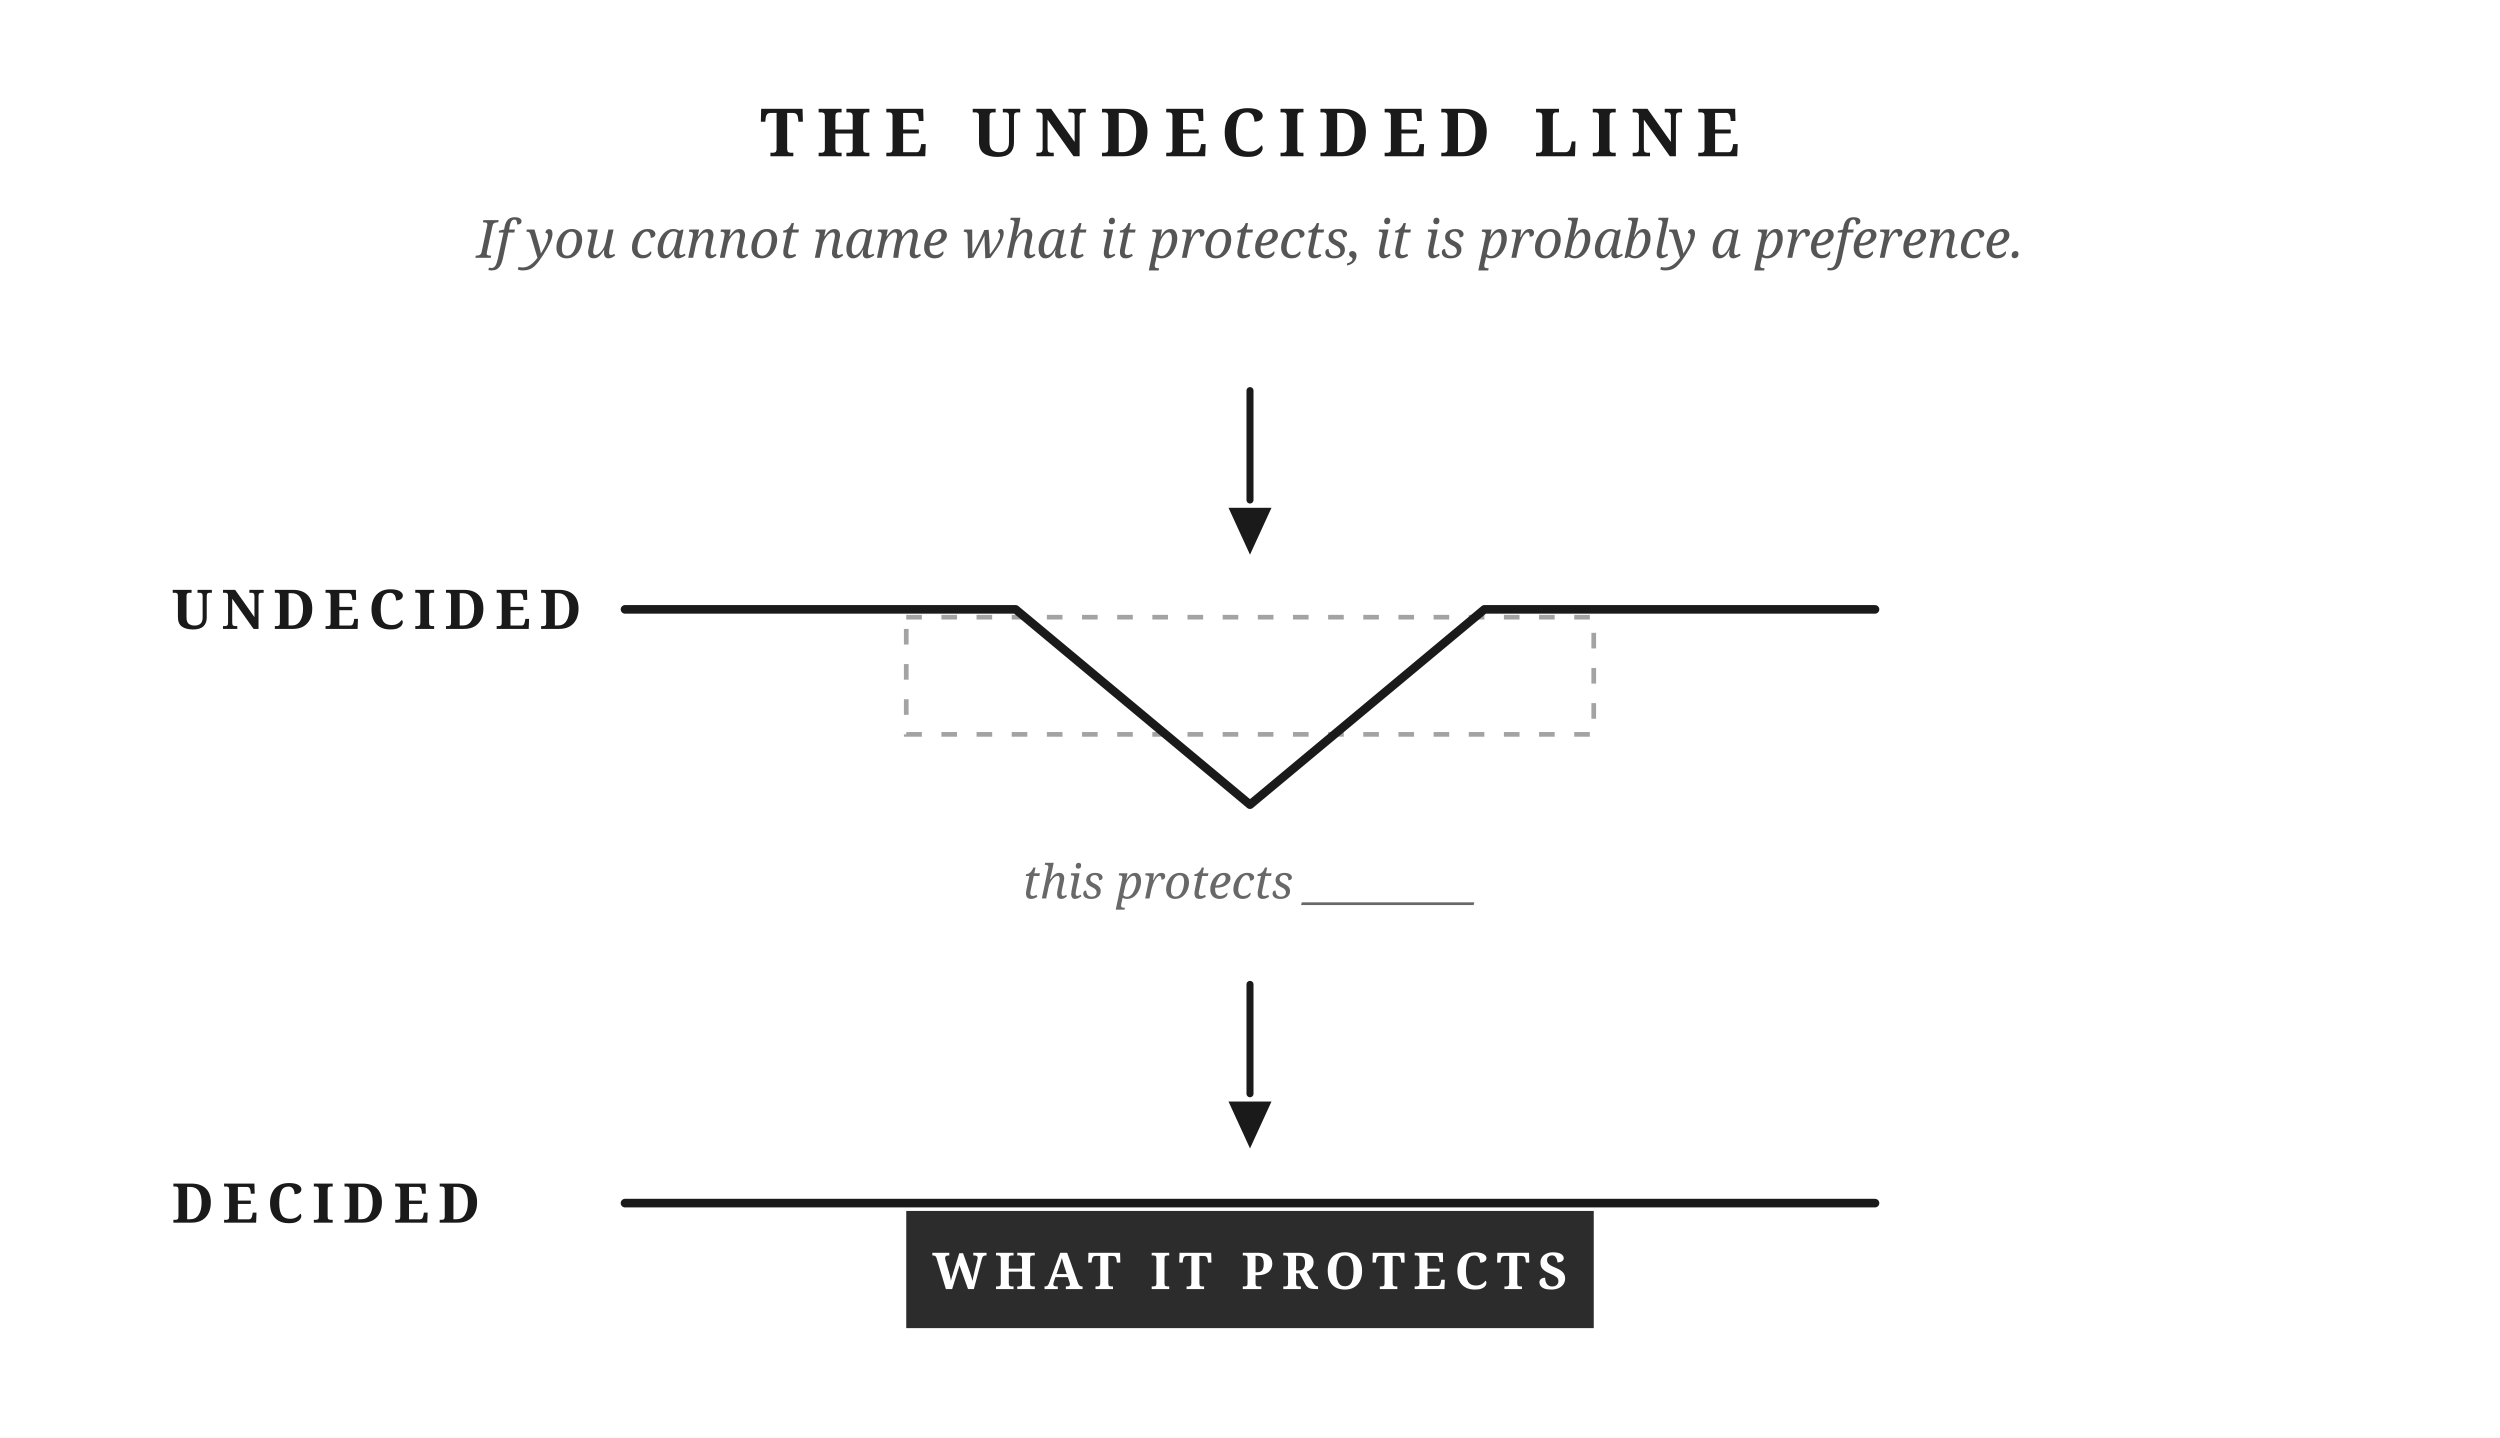
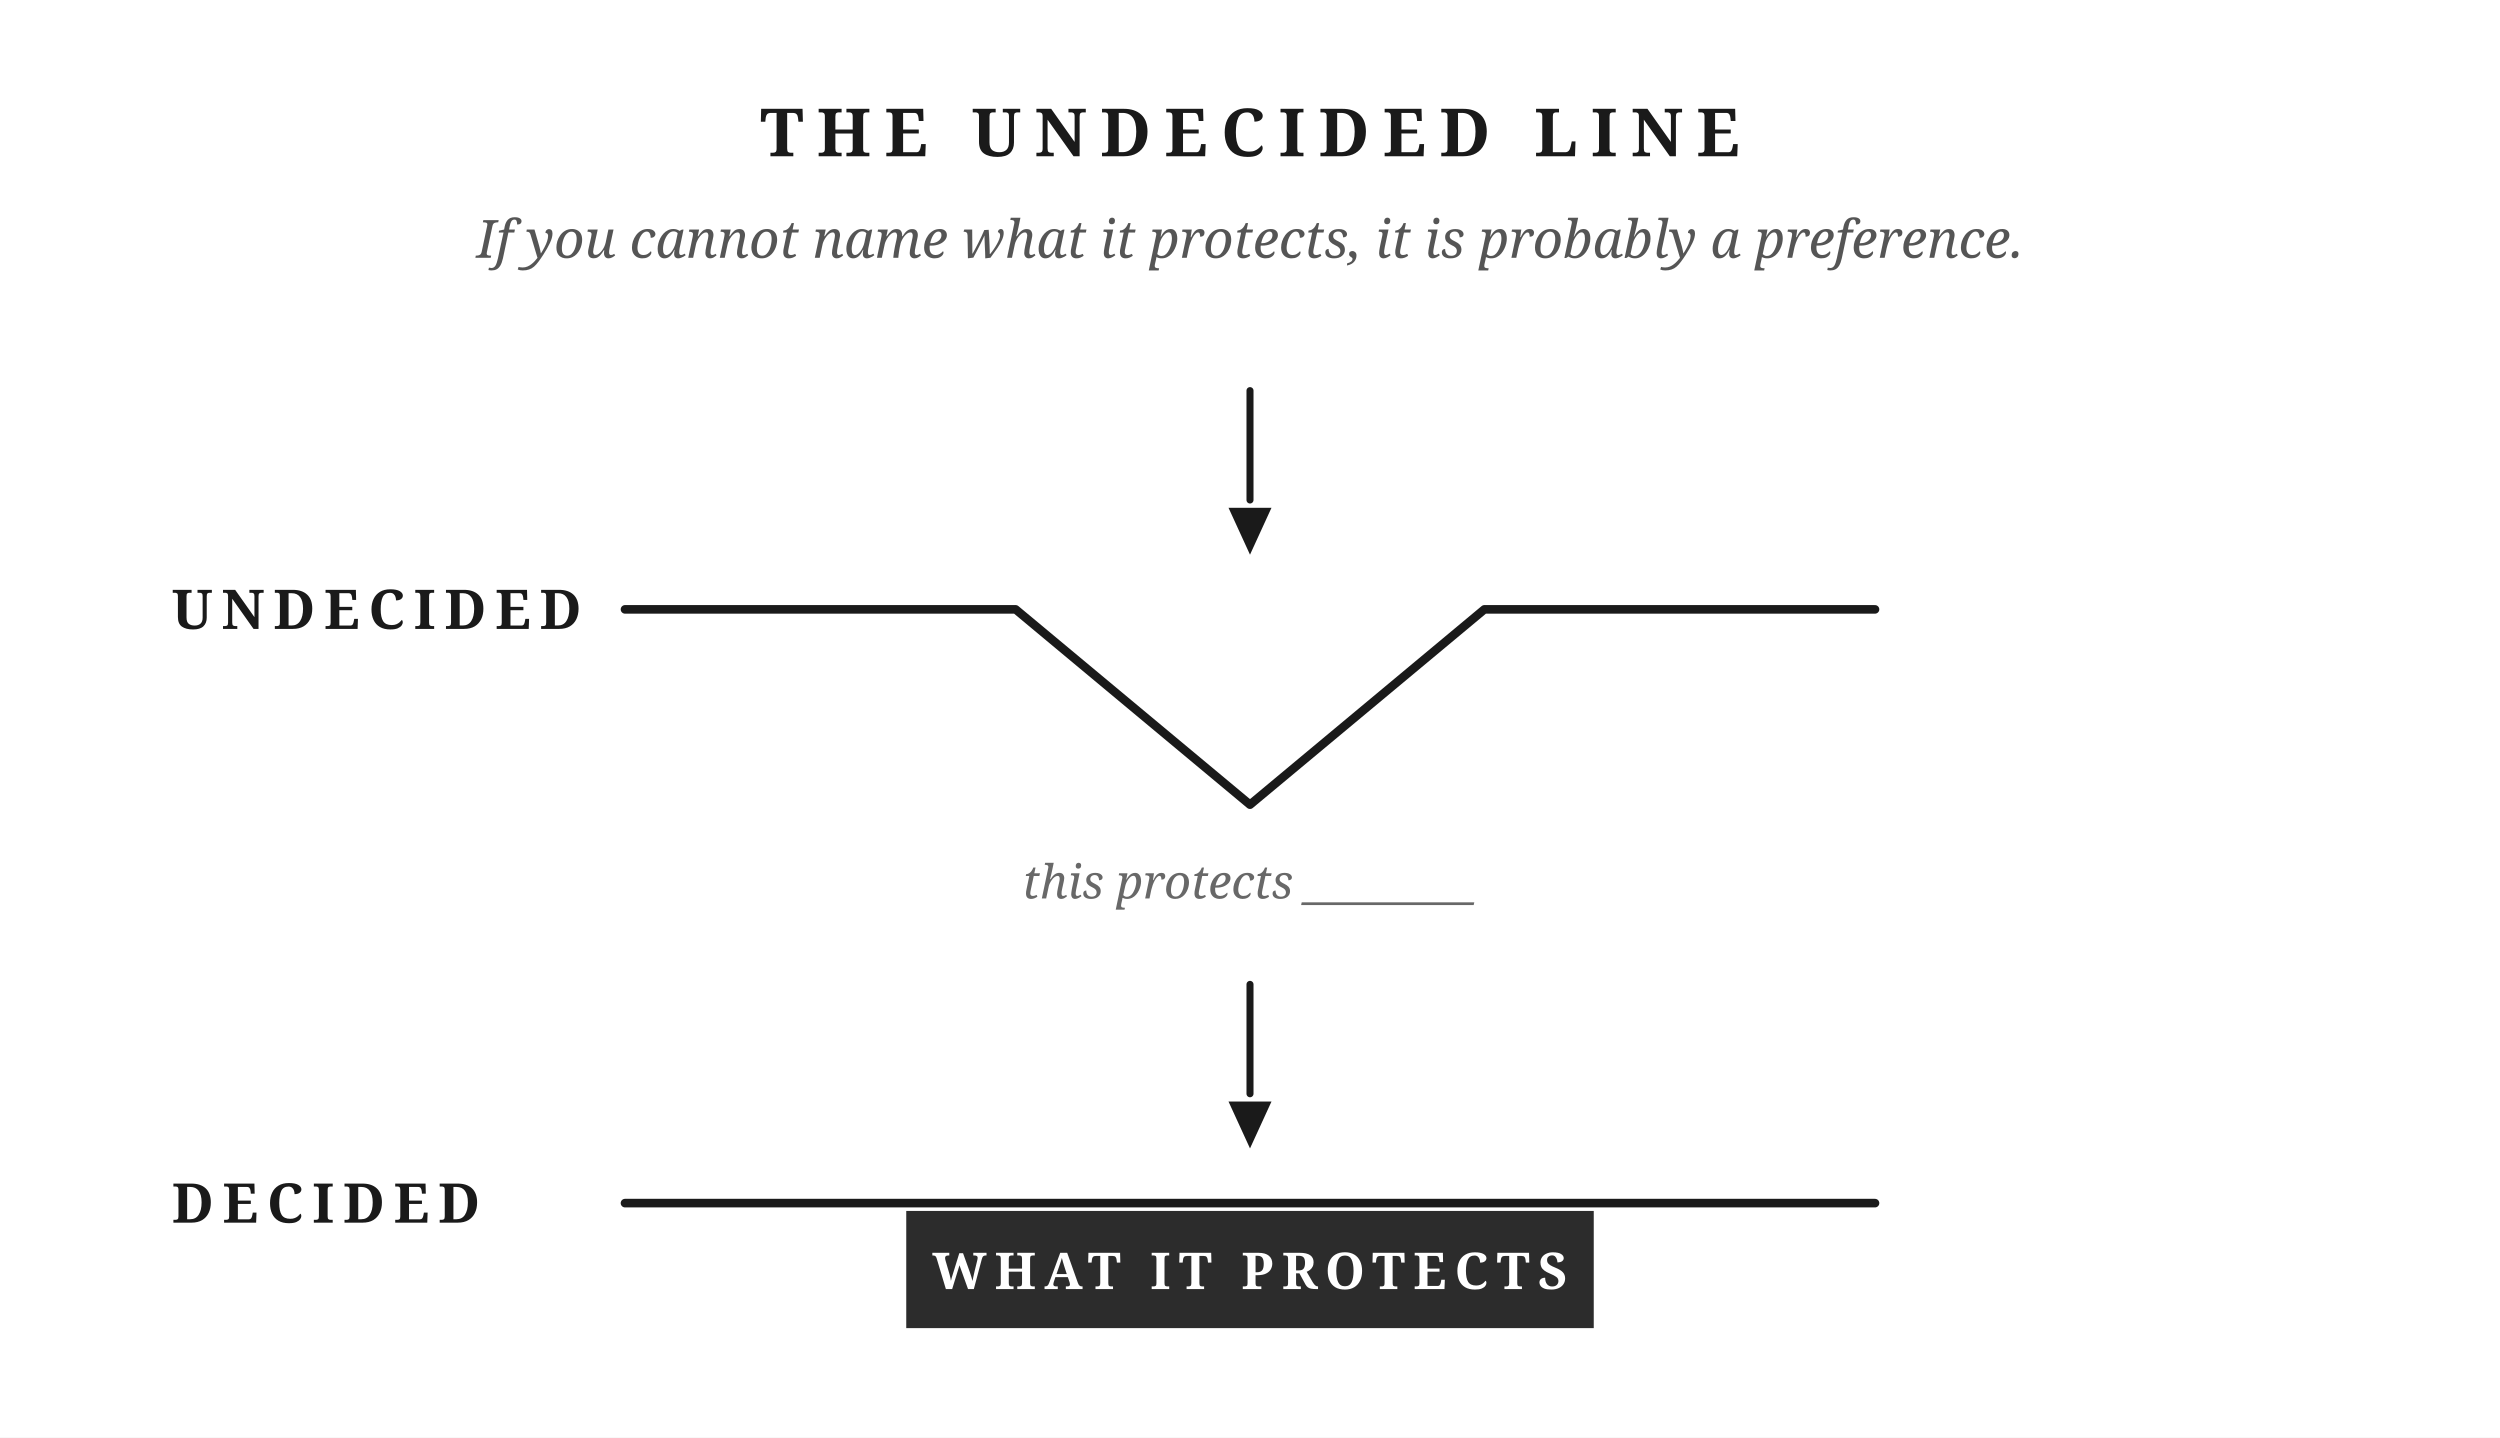
<svg xmlns="http://www.w3.org/2000/svg" viewBox="0 0 640 368" style="color:#1a1a1a" role="img" aria-label="The Undecided Line">
  <style>
    .ttl{font:600 17px Georgia,serif;letter-spacing:.20em;text-anchor:middle}
    .sub{font:italic 13.5px Georgia,serif;text-anchor:middle;opacity:.74}
    .lbl{font:600 14px Georgia,serif;letter-spacing:.16em;text-anchor:start}
    .lblw{font:600 13px Georgia,serif;letter-spacing:.16em;text-anchor:middle;fill:#ffffff}
    .cap{font:italic 12px Georgia,serif;opacity:.66;text-anchor:middle}
    .ln{stroke:currentColor;stroke-width:2.2;fill:none;stroke-linecap:round;stroke-linejoin:round}
    .press{stroke:currentColor;stroke-width:1.8;fill:none;stroke-linecap:round}
  </style>
  <rect x="0" y="0" width="640" height="368" fill="#ffffff" />
  <g fill="currentColor">
    <text class="ttl" x="320" y="40">THE UNDECIDED LINE</text>
    <text class="sub" x="320" y="66">If you cannot name what it protects, it is probably a preference.</text>
  </g>
  <g class="press">
    <path d="M320 100v28" />
    <path d="M320 252v28" />
  </g>
  <g fill="currentColor">
    <path d="M320 142l-5.5-12h11z" />
    <path d="M320 294l-5.5-12h11z" />
  </g>
-   <g fill="none" stroke="currentColor" stroke-width="1.2" stroke-dasharray="4 5" opacity=".4">
-     <rect x="232" y="158" width="176" height="30" />
-   </g>
  <g class="ln">
    <path d="M160 156h100l60 50 60-50h100" />
  </g>
  <g fill="currentColor">
    <text class="lbl" x="44" y="161">UNDECIDED</text>
    <text class="cap" x="320" y="230">this protects ________</text>
  </g>
  <g class="ln">
    <path d="M160 308h320" />
  </g>
  <g fill="currentColor" opacity=".92">
    <rect x="232" y="310" width="176" height="30" />
  </g>
  <g fill="currentColor">
    <text class="lbl" x="44" y="313">DECIDED</text>
    <text class="lblw" x="320" y="330">WHAT IT PROTECTS</text>
  </g>
</svg>
